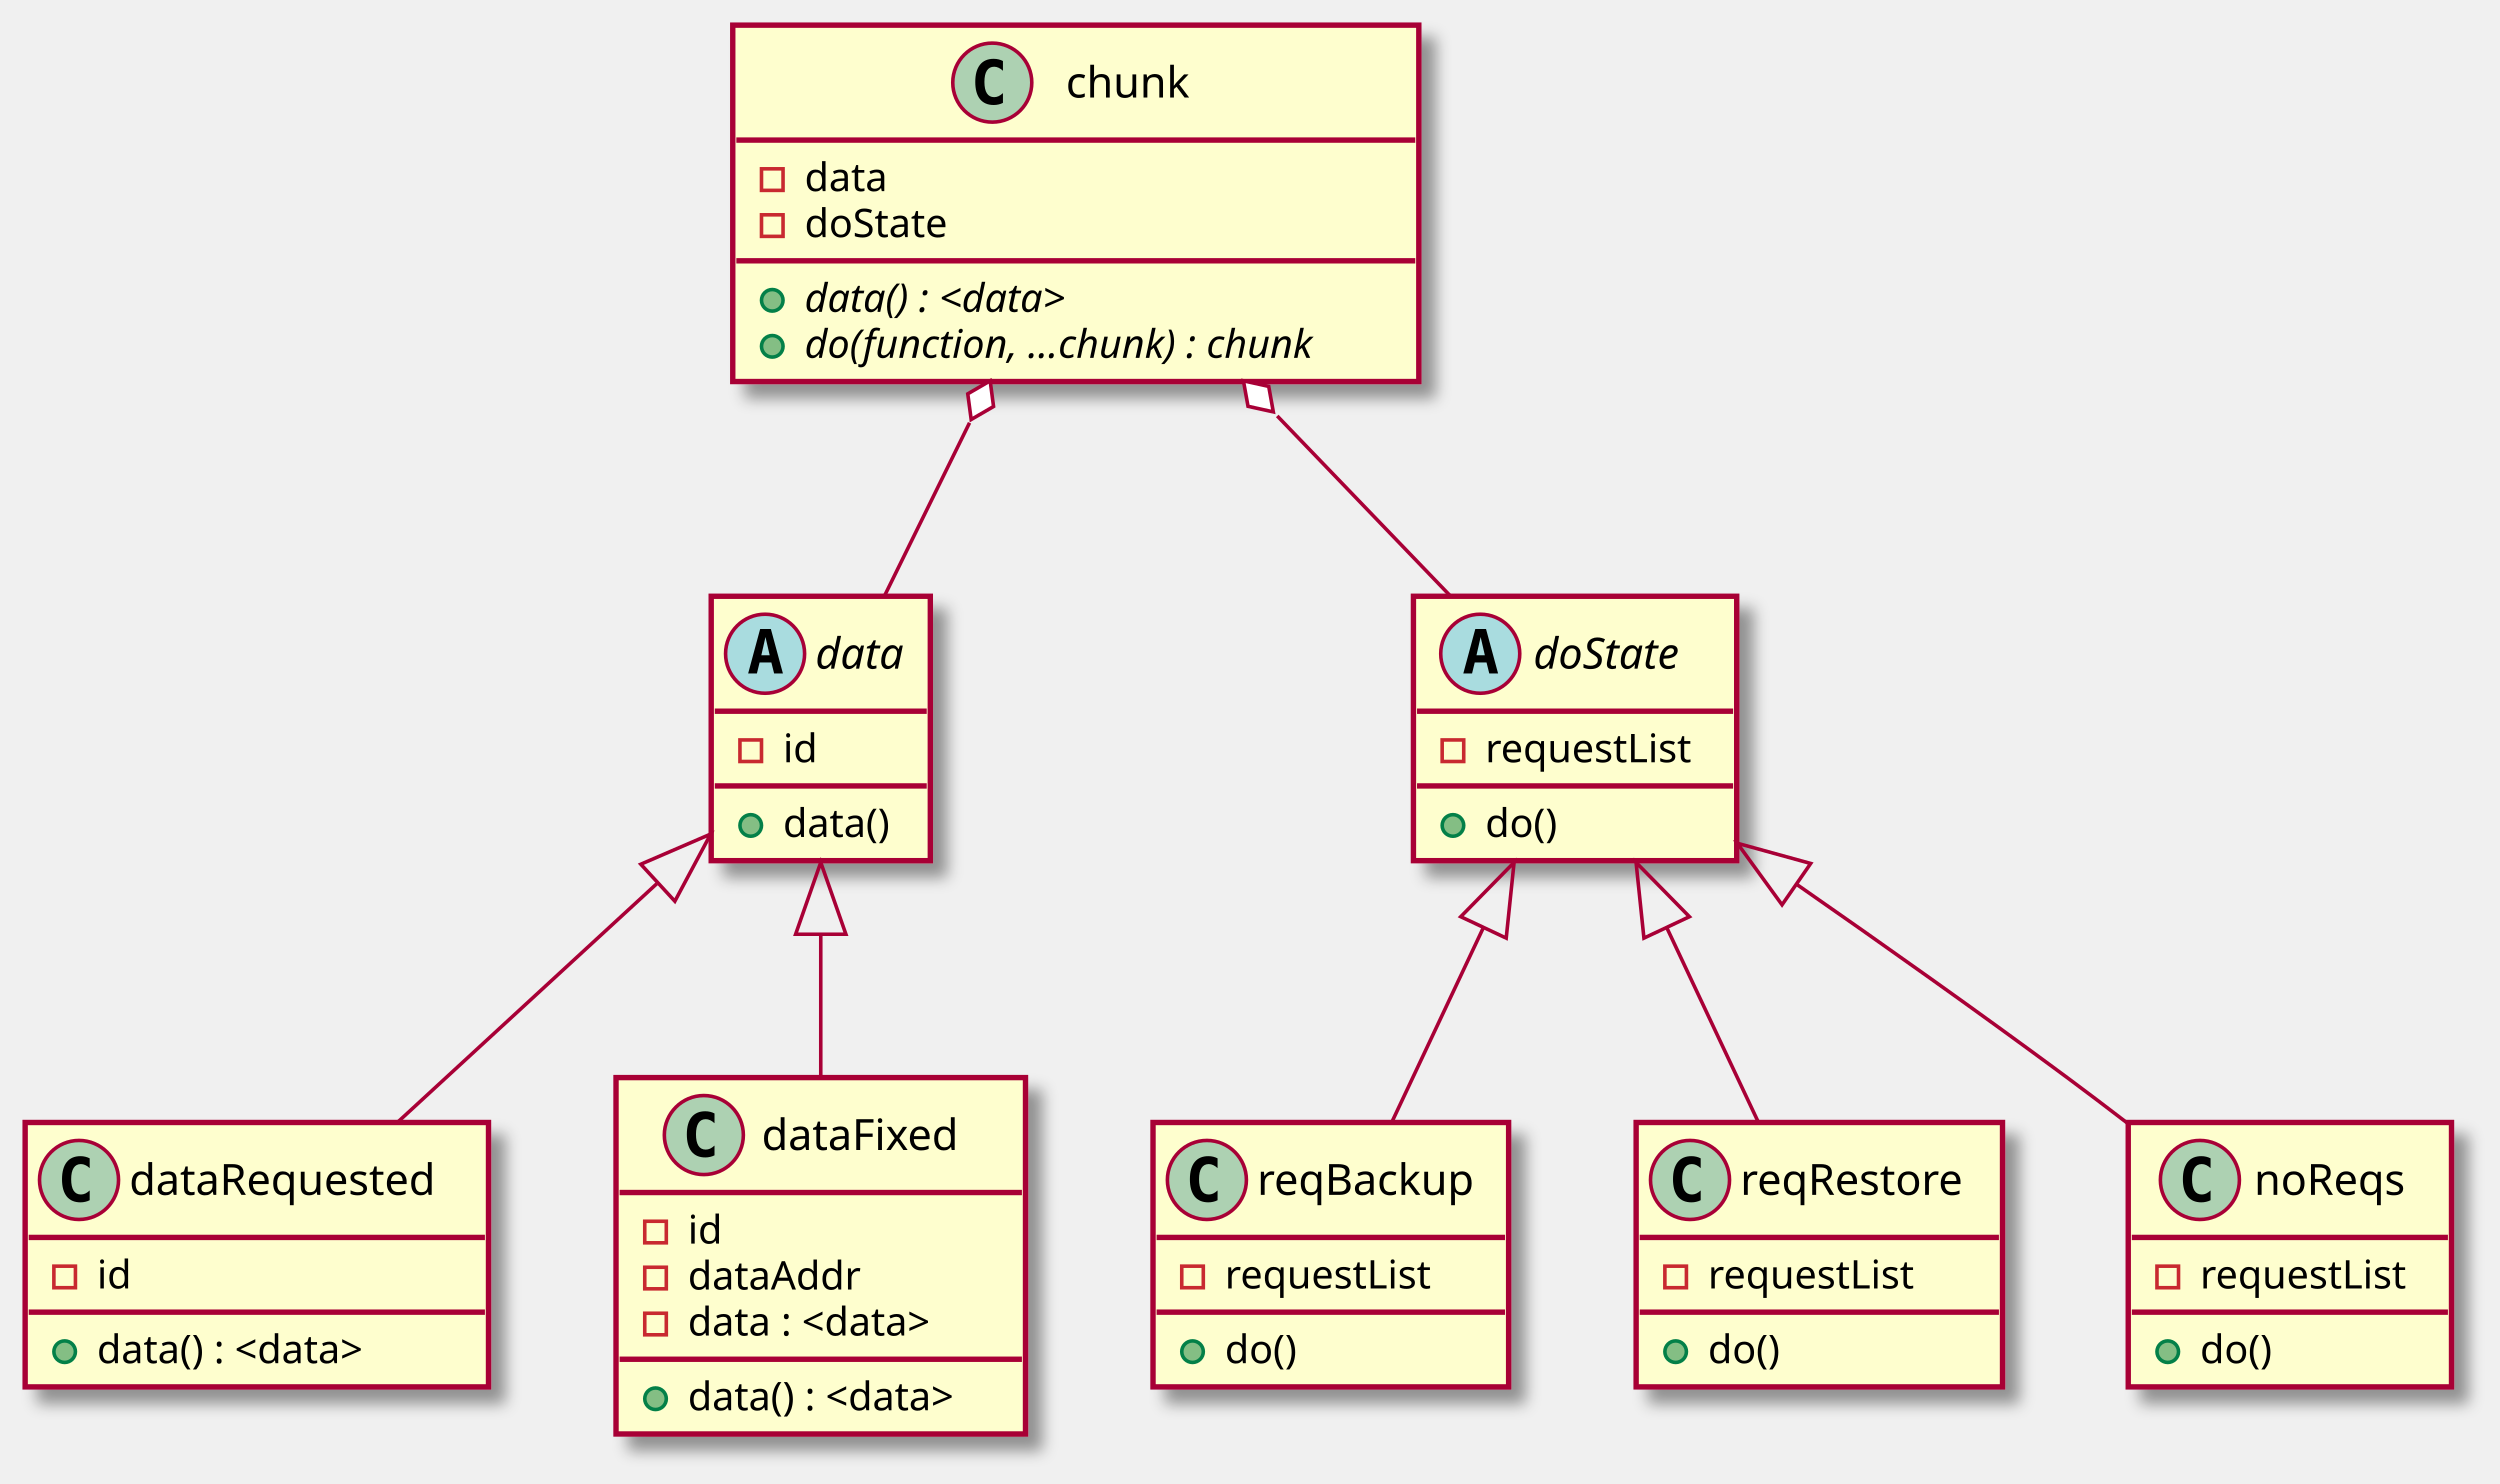
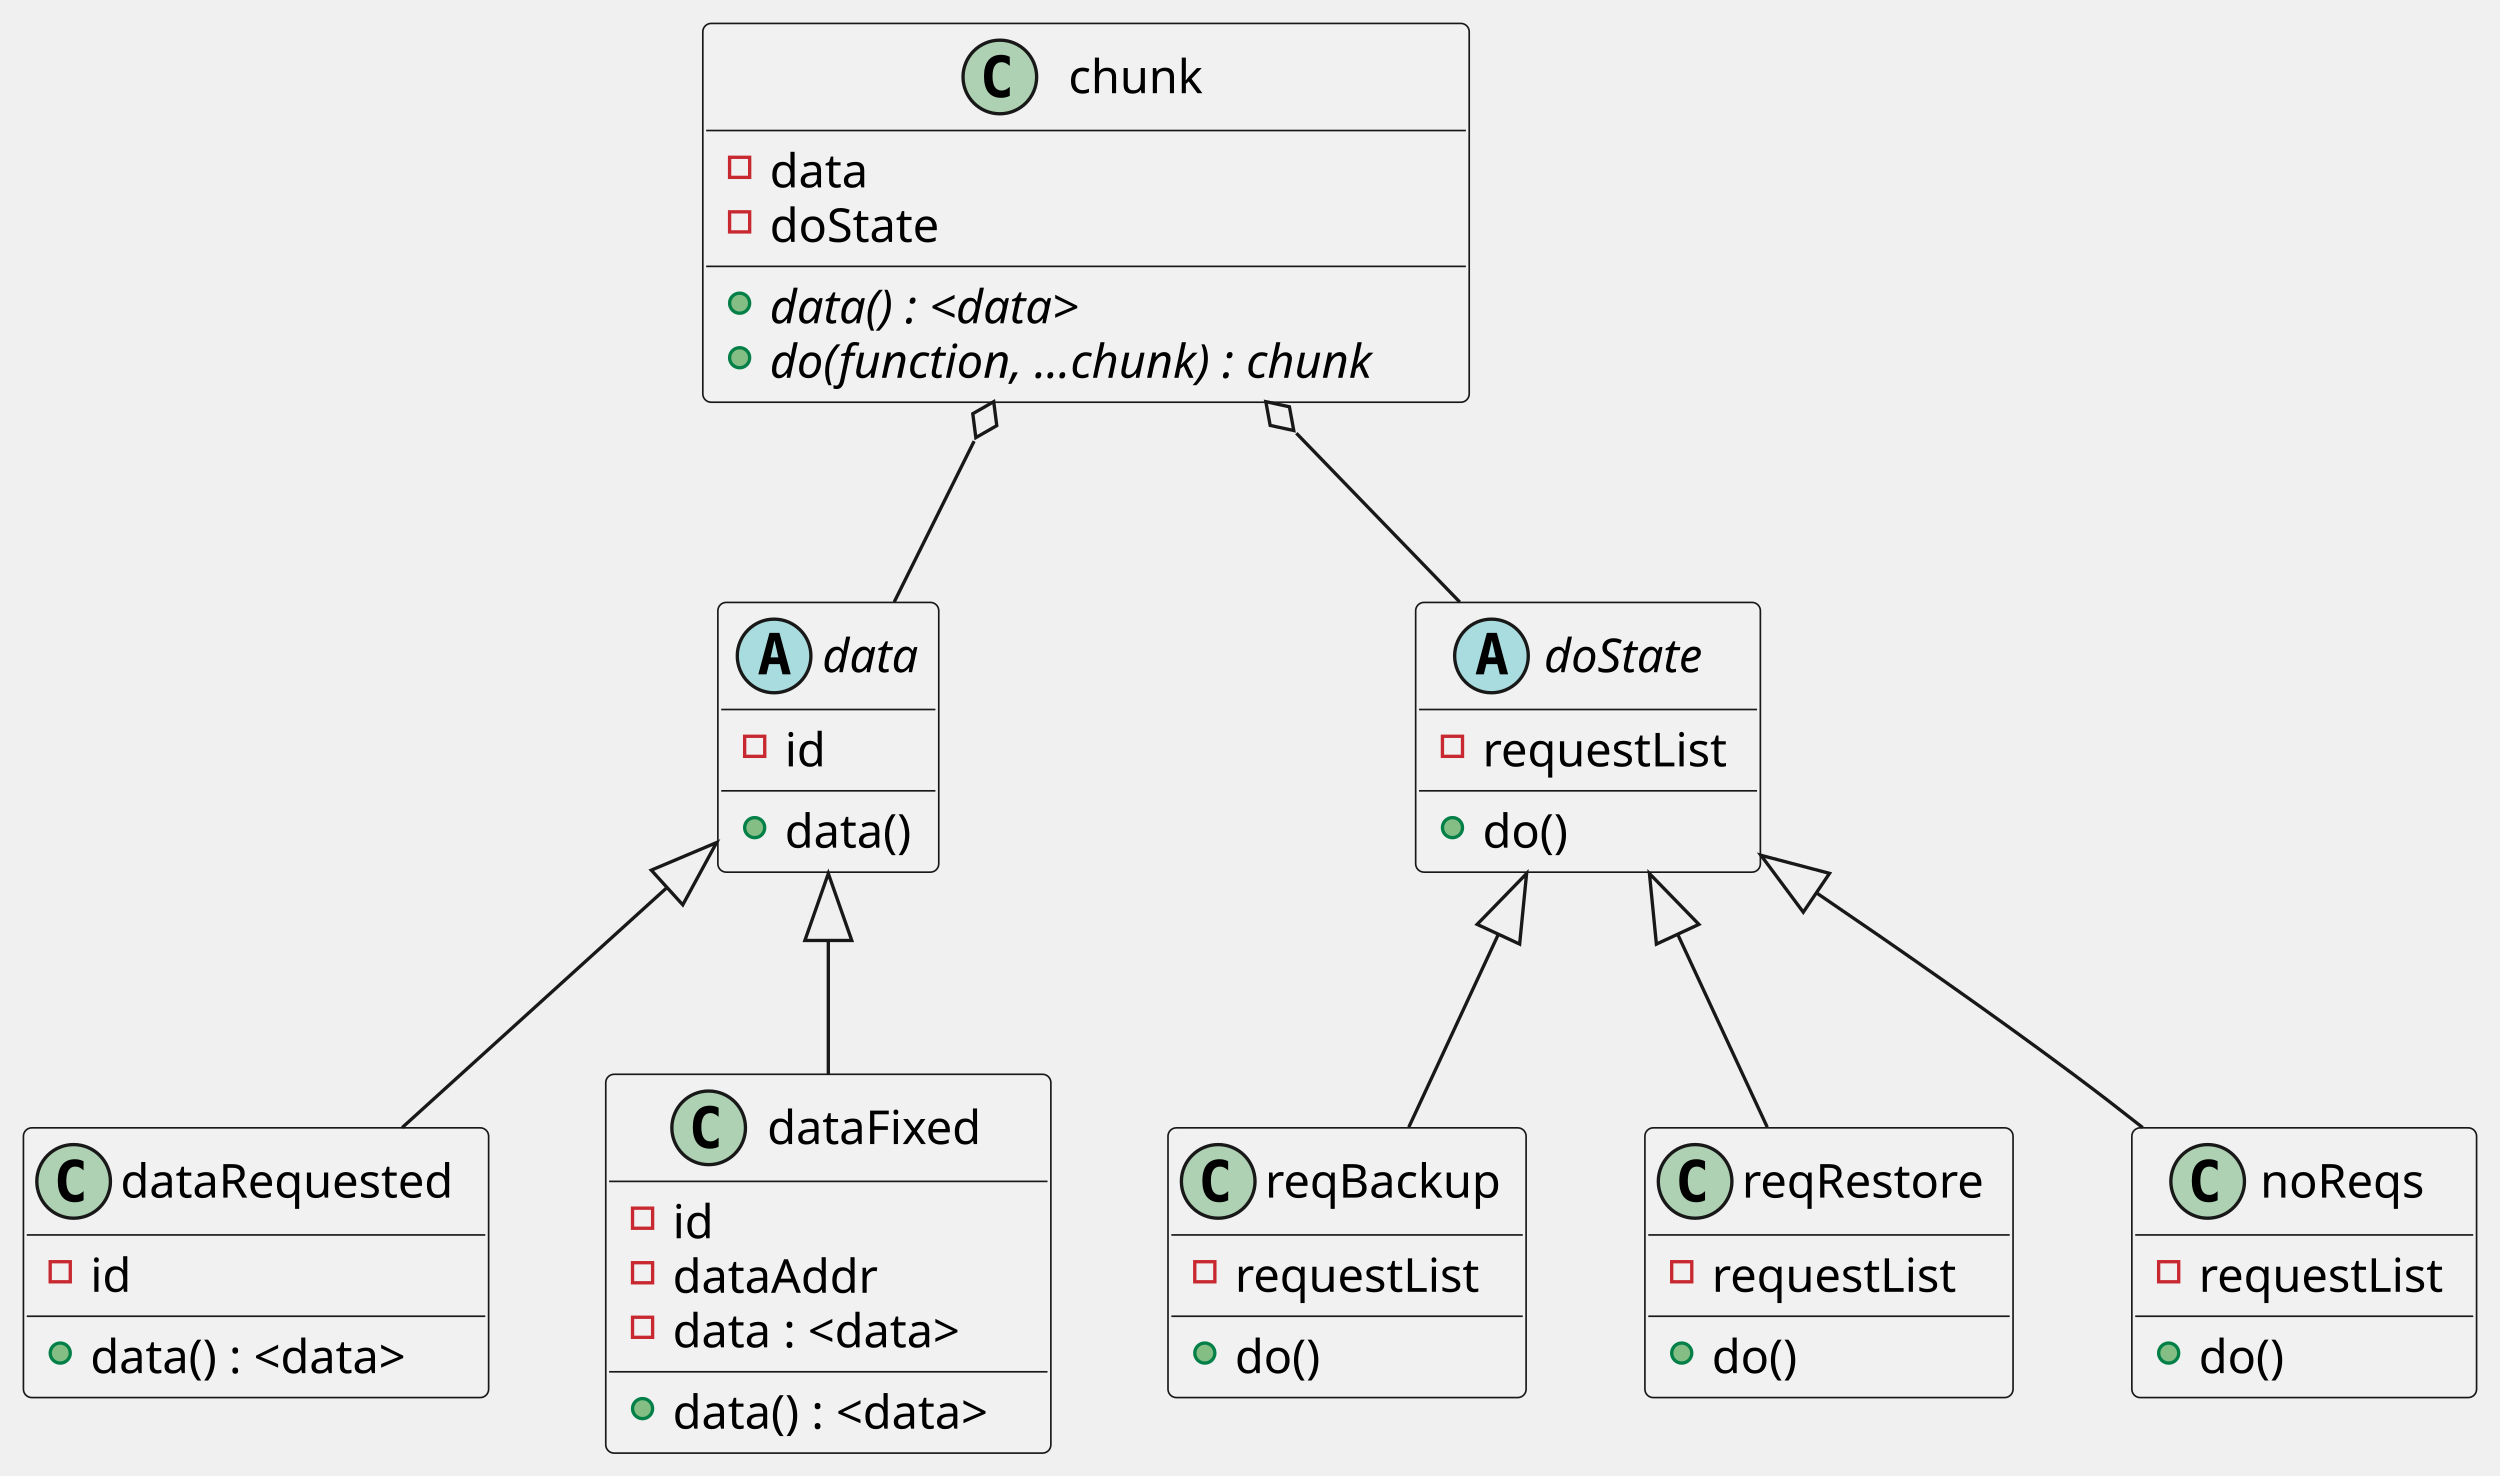
- <svg xmlns="http://www.w3.org/2000/svg" contentScriptType="application/ecmascript" contentStyleType="text/css" height="413px" preserveAspectRatio="none" style="width:696px;height:413px;background:#FFFFFF;" version="1.1" viewBox="0 0 696 413" width="696px" zoomAndPan="magnify">
-   <defs>
-     <filter height="300%" id="f1rv0yo1nof0r1" width="300%" x="-1" y="-1">
-       <feGaussianBlur result="blurOut" stdDeviation="2.0" />
-       <feColorMatrix in="blurOut" result="blurOut2" type="matrix" values="0 0 0 0 0 0 0 0 0 0 0 0 0 0 0 0 0 0 .4 0" />
-       <feOffset dx="4.0" dy="4.0" in="blurOut2" result="blurOut3" />
-       <feBlend in="SourceGraphic" in2="blurOut3" mode="normal" />
-     </filter>
-   </defs>
+ <svg xmlns="http://www.w3.org/2000/svg" contentStyleType="text/css" height="441px" preserveAspectRatio="none" style="width:747px;height:441px;background:#FFFFFF;" version="1.1" viewBox="0 0 747 441" width="747px" zoomAndPan="magnify">
+   <defs />
  <g>
-     <rect codeLine="2" fill="#FEFECE" filter="url(#f1rv0yo1nof0r1)" height="99.219" id="chunk" style="stroke:#A80036;stroke-width:1.5;" width="191" x="204" y="7" />
-     <ellipse cx="276.25" cy="23" fill="#ADD1B2" rx="11" ry="11" style="stroke:#A80036;stroke-width:1.0;" />
-     <path d="M279.219,28.641 Q278.641,28.938 278,29.078 Q277.359,29.234 276.656,29.234 Q274.156,29.234 272.828,27.594 Q271.516,25.938 271.516,22.812 Q271.516,19.688 272.828,18.031 Q274.156,16.375 276.656,16.375 Q277.359,16.375 278,16.531 Q278.656,16.688 279.219,16.984 L279.219,19.703 Q278.594,19.125 278,18.859 Q277.406,18.578 276.781,18.578 Q275.438,18.578 274.75,19.656 Q274.062,20.719 274.062,22.812 Q274.062,24.906 274.75,25.984 Q275.438,27.047 276.781,27.047 Q277.406,27.047 278,26.781 Q278.594,26.5 279.219,25.922 L279.219,28.641 Z " fill="#000000" />
-     <text fill="#000000" font-family="sans-serif" font-size="12" lengthAdjust="spacing" textLength="38" x="296.75" y="27.154">chunk</text>
-     <line style="stroke:#A80036;stroke-width:1.5;" x1="205" x2="394" y1="39" y2="39" />
-     <rect fill="none" height="6" style="stroke:#C82930;stroke-width:1.0;" width="6" x="212" y="47" />
-     <text fill="#000000" font-family="sans-serif" font-size="11" lengthAdjust="spacing" textLength="25" x="224" y="53.21">data</text>
-     <rect fill="none" height="6" style="stroke:#C82930;stroke-width:1.0;" width="6" x="212" y="59.805" />
-     <text fill="#000000" font-family="sans-serif" font-size="11" lengthAdjust="spacing" textLength="44" x="224" y="66.015">doState</text>
-     <line style="stroke:#A80036;stroke-width:1.5;" x1="205" x2="394" y1="72.609" y2="72.609" />
-     <ellipse cx="215" cy="83.609" fill="#84BE84" rx="3" ry="3" style="stroke:#038048;stroke-width:1.0;" />
-     <text fill="#000000" font-family="sans-serif" font-size="11" font-style="italic" lengthAdjust="spacing" textLength="88" x="224" y="86.82">data() : &lt;data&gt;</text>
-     <ellipse cx="215" cy="96.414" fill="#84BE84" rx="3" ry="3" style="stroke:#038048;stroke-width:1.0;" />
-     <text fill="#000000" font-family="sans-serif" font-size="11" font-style="italic" lengthAdjust="spacing" textLength="165" x="224" y="99.624">do(function, ...chunk) : chunk</text>
-     <rect codeLine="9" fill="#FEFECE" filter="url(#f1rv0yo1nof0r1)" height="73.609" id="data" style="stroke:#A80036;stroke-width:1.5;" width="61" x="198" y="166" />
-     <ellipse cx="213" cy="182" fill="#A9DCDF" rx="11" ry="11" style="stroke:#A80036;stroke-width:1.0;" />
-     <path d="M213.109,177.344 L211.953,182.422 L214.281,182.422 L213.109,177.344 Z M211.625,175.109 L214.609,175.109 L217.969,187.5 L215.516,187.5 L214.75,184.438 L211.469,184.438 L210.719,187.5 L208.281,187.5 L211.625,175.109 Z " fill="#000000" />
-     <text fill="#000000" font-family="sans-serif" font-size="12" font-style="italic" lengthAdjust="spacing" textLength="29" x="227" y="186.154">data</text>
-     <line style="stroke:#A80036;stroke-width:1.5;" x1="199" x2="258" y1="198" y2="198" />
-     <rect fill="none" height="6" style="stroke:#C82930;stroke-width:1.0;" width="6" x="206" y="206" />
-     <text fill="#000000" font-family="sans-serif" font-size="11" lengthAdjust="spacing" textLength="10" x="218" y="212.21">id</text>
-     <line style="stroke:#A80036;stroke-width:1.5;" x1="199" x2="258" y1="218.805" y2="218.805" />
-     <ellipse cx="209" cy="229.805" fill="#84BE84" rx="3" ry="3" style="stroke:#038048;stroke-width:1.0;" />
-     <text fill="#000000" font-family="sans-serif" font-size="11" lengthAdjust="spacing" textLength="33" x="218" y="233.015">data()</text>
-     <rect codeLine="14" fill="#FEFECE" filter="url(#f1rv0yo1nof0r1)" height="73.609" id="dataRequested" style="stroke:#A80036;stroke-width:1.5;" width="129" x="7" y="312.5" />
-     <ellipse cx="22" cy="328.5" fill="#ADD1B2" rx="11" ry="11" style="stroke:#A80036;stroke-width:1.0;" />
-     <path d="M24.969,334.141 Q24.391,334.438 23.75,334.578 Q23.109,334.734 22.406,334.734 Q19.906,334.734 18.578,333.094 Q17.266,331.438 17.266,328.312 Q17.266,325.188 18.578,323.531 Q19.906,321.875 22.406,321.875 Q23.109,321.875 23.75,322.031 Q24.406,322.188 24.969,322.484 L24.969,325.203 Q24.344,324.625 23.75,324.359 Q23.156,324.078 22.531,324.078 Q21.188,324.078 20.5,325.156 Q19.812,326.219 19.812,328.312 Q19.812,330.406 20.5,331.484 Q21.188,332.547 22.531,332.547 Q23.156,332.547 23.75,332.281 Q24.344,332 24.969,331.422 L24.969,334.141 Z " fill="#000000" />
-     <text fill="#000000" font-family="sans-serif" font-size="12" lengthAdjust="spacing" textLength="97" x="36" y="332.654">dataRequested</text>
-     <line style="stroke:#A80036;stroke-width:1.5;" x1="8" x2="135" y1="344.5" y2="344.5" />
-     <rect fill="none" height="6" style="stroke:#C82930;stroke-width:1.0;" width="6" x="15" y="352.5" />
-     <text fill="#000000" font-family="sans-serif" font-size="11" lengthAdjust="spacing" textLength="10" x="27" y="358.71">id</text>
-     <line style="stroke:#A80036;stroke-width:1.5;" x1="8" x2="135" y1="365.305" y2="365.305" />
-     <ellipse cx="18" cy="376.305" fill="#84BE84" rx="3" ry="3" style="stroke:#038048;stroke-width:1.0;" />
-     <text fill="#000000" font-family="sans-serif" font-size="11" lengthAdjust="spacing" textLength="88" x="27" y="379.515">data() : &lt;data&gt;</text>
-     <rect codeLine="19" fill="#FEFECE" filter="url(#f1rv0yo1nof0r1)" height="99.219" id="dataFixed" style="stroke:#A80036;stroke-width:1.5;" width="114" x="171.5" y="300" />
-     <ellipse cx="195.95" cy="316" fill="#ADD1B2" rx="11" ry="11" style="stroke:#A80036;stroke-width:1.0;" />
-     <path d="M198.919,321.641 Q198.341,321.938 197.7,322.078 Q197.059,322.234 196.356,322.234 Q193.856,322.234 192.528,320.594 Q191.216,318.938 191.216,315.812 Q191.216,312.688 192.528,311.031 Q193.856,309.375 196.356,309.375 Q197.059,309.375 197.7,309.531 Q198.356,309.688 198.919,309.984 L198.919,312.703 Q198.294,312.125 197.7,311.859 Q197.106,311.578 196.481,311.578 Q195.137,311.578 194.45,312.656 Q193.762,313.719 193.762,315.812 Q193.762,317.906 194.45,318.984 Q195.137,320.047 196.481,320.047 Q197.106,320.047 197.7,319.781 Q198.294,319.5 198.919,318.922 L198.919,321.641 Z " fill="#000000" />
-     <text fill="#000000" font-family="sans-serif" font-size="12" lengthAdjust="spacing" textLength="61" x="212.05" y="320.154">dataFixed</text>
-     <line style="stroke:#A80036;stroke-width:1.5;" x1="172.5" x2="284.5" y1="332" y2="332" />
-     <rect fill="none" height="6" style="stroke:#C82930;stroke-width:1.0;" width="6" x="179.5" y="340" />
-     <text fill="#000000" font-family="sans-serif" font-size="11" lengthAdjust="spacing" textLength="10" x="191.5" y="346.21">id</text>
-     <rect fill="none" height="6" style="stroke:#C82930;stroke-width:1.0;" width="6" x="179.5" y="352.805" />
-     <text fill="#000000" font-family="sans-serif" font-size="11" lengthAdjust="spacing" textLength="51" x="191.5" y="359.015">dataAddr</text>
-     <rect fill="none" height="6" style="stroke:#C82930;stroke-width:1.0;" width="6" x="179.5" y="365.609" />
-     <text fill="#000000" font-family="sans-serif" font-size="11" lengthAdjust="spacing" textLength="80" x="191.5" y="371.82">data : &lt;data&gt;</text>
-     <line style="stroke:#A80036;stroke-width:1.5;" x1="172.5" x2="284.5" y1="378.414" y2="378.414" />
-     <ellipse cx="182.5" cy="389.414" fill="#84BE84" rx="3" ry="3" style="stroke:#038048;stroke-width:1.0;" />
-     <text fill="#000000" font-family="sans-serif" font-size="11" lengthAdjust="spacing" textLength="88" x="191.5" y="392.625">data() : &lt;data&gt;</text>
-     <rect codeLine="27" fill="#FEFECE" filter="url(#f1rv0yo1nof0r1)" height="73.609" id="doState" style="stroke:#A80036;stroke-width:1.5;" width="90" x="393.5" y="166" />
-     <ellipse cx="412.1" cy="182" fill="#A9DCDF" rx="11" ry="11" style="stroke:#A80036;stroke-width:1.0;" />
-     <path d="M412.209,177.344 L411.053,182.422 L413.381,182.422 L412.209,177.344 Z M410.725,175.109 L413.709,175.109 L417.069,187.5 L414.616,187.5 L413.85,184.438 L410.569,184.438 L409.819,187.5 L407.381,187.5 L410.725,175.109 Z " fill="#000000" />
-     <text fill="#000000" font-family="sans-serif" font-size="12" font-style="italic" lengthAdjust="spacing" textLength="50" x="426.9" y="186.154">doState</text>
-     <line style="stroke:#A80036;stroke-width:1.5;" x1="394.5" x2="482.5" y1="198" y2="198" />
-     <rect fill="none" height="6" style="stroke:#C82930;stroke-width:1.0;" width="6" x="401.5" y="206" />
-     <text fill="#000000" font-family="sans-serif" font-size="11" lengthAdjust="spacing" textLength="64" x="413.5" y="212.21">requestList</text>
-     <line style="stroke:#A80036;stroke-width:1.5;" x1="394.5" x2="482.5" y1="218.805" y2="218.805" />
-     <ellipse cx="404.5" cy="229.805" fill="#84BE84" rx="3" ry="3" style="stroke:#038048;stroke-width:1.0;" />
-     <text fill="#000000" font-family="sans-serif" font-size="11" lengthAdjust="spacing" textLength="22" x="413.5" y="233.015">do()</text>
-     <rect codeLine="32" fill="#FEFECE" filter="url(#f1rv0yo1nof0r1)" height="73.609" id="reqBackup" style="stroke:#A80036;stroke-width:1.5;" width="99" x="321" y="312.5" />
-     <ellipse cx="336" cy="328.5" fill="#ADD1B2" rx="11" ry="11" style="stroke:#A80036;stroke-width:1.0;" />
-     <path d="M338.969,334.141 Q338.391,334.438 337.75,334.578 Q337.109,334.734 336.406,334.734 Q333.906,334.734 332.578,333.094 Q331.266,331.438 331.266,328.312 Q331.266,325.188 332.578,323.531 Q333.906,321.875 336.406,321.875 Q337.109,321.875 337.75,322.031 Q338.406,322.188 338.969,322.484 L338.969,325.203 Q338.344,324.625 337.75,324.359 Q337.156,324.078 336.531,324.078 Q335.188,324.078 334.5,325.156 Q333.812,326.219 333.812,328.312 Q333.812,330.406 334.5,331.484 Q335.188,332.547 336.531,332.547 Q337.156,332.547 337.75,332.281 Q338.344,332 338.969,331.422 L338.969,334.141 Z " fill="#000000" />
-     <text fill="#000000" font-family="sans-serif" font-size="12" lengthAdjust="spacing" textLength="67" x="350" y="332.654">reqBackup</text>
-     <line style="stroke:#A80036;stroke-width:1.5;" x1="322" x2="419" y1="344.5" y2="344.5" />
-     <rect fill="none" height="6" style="stroke:#C82930;stroke-width:1.0;" width="6" x="329" y="352.5" />
-     <text fill="#000000" font-family="sans-serif" font-size="11" lengthAdjust="spacing" textLength="64" x="341" y="358.71">requestList</text>
-     <line style="stroke:#A80036;stroke-width:1.5;" x1="322" x2="419" y1="365.305" y2="365.305" />
-     <ellipse cx="332" cy="376.305" fill="#84BE84" rx="3" ry="3" style="stroke:#038048;stroke-width:1.0;" />
-     <text fill="#000000" font-family="sans-serif" font-size="11" lengthAdjust="spacing" textLength="22" x="341" y="379.515">do()</text>
-     <rect codeLine="37" fill="#FEFECE" filter="url(#f1rv0yo1nof0r1)" height="73.609" id="reqRestore" style="stroke:#A80036;stroke-width:1.5;" width="102" x="455.5" y="312.5" />
-     <ellipse cx="470.5" cy="328.5" fill="#ADD1B2" rx="11" ry="11" style="stroke:#A80036;stroke-width:1.0;" />
-     <path d="M473.469,334.141 Q472.891,334.438 472.25,334.578 Q471.609,334.734 470.906,334.734 Q468.406,334.734 467.078,333.094 Q465.766,331.438 465.766,328.312 Q465.766,325.188 467.078,323.531 Q468.406,321.875 470.906,321.875 Q471.609,321.875 472.25,322.031 Q472.906,322.188 473.469,322.484 L473.469,325.203 Q472.844,324.625 472.25,324.359 Q471.656,324.078 471.031,324.078 Q469.688,324.078 469,325.156 Q468.312,326.219 468.312,328.312 Q468.312,330.406 469,331.484 Q469.688,332.547 471.031,332.547 Q471.656,332.547 472.25,332.281 Q472.844,332 473.469,331.422 L473.469,334.141 Z " fill="#000000" />
-     <text fill="#000000" font-family="sans-serif" font-size="12" lengthAdjust="spacing" textLength="70" x="484.5" y="332.654">reqRestore</text>
-     <line style="stroke:#A80036;stroke-width:1.5;" x1="456.5" x2="556.5" y1="344.5" y2="344.5" />
-     <rect fill="none" height="6" style="stroke:#C82930;stroke-width:1.0;" width="6" x="463.5" y="352.5" />
-     <text fill="#000000" font-family="sans-serif" font-size="11" lengthAdjust="spacing" textLength="64" x="475.5" y="358.71">requestList</text>
-     <line style="stroke:#A80036;stroke-width:1.5;" x1="456.5" x2="556.5" y1="365.305" y2="365.305" />
-     <ellipse cx="466.5" cy="376.305" fill="#84BE84" rx="3" ry="3" style="stroke:#038048;stroke-width:1.0;" />
-     <text fill="#000000" font-family="sans-serif" font-size="11" lengthAdjust="spacing" textLength="22" x="475.5" y="379.515">do()</text>
-     <rect codeLine="42" fill="#FEFECE" filter="url(#f1rv0yo1nof0r1)" height="73.609" id="noReqs" style="stroke:#A80036;stroke-width:1.5;" width="90" x="592.5" y="312.5" />
-     <ellipse cx="612.45" cy="328.5" fill="#ADD1B2" rx="11" ry="11" style="stroke:#A80036;stroke-width:1.0;" />
-     <path d="M615.419,334.141 Q614.841,334.438 614.2,334.578 Q613.559,334.734 612.856,334.734 Q610.356,334.734 609.028,333.094 Q607.716,331.438 607.716,328.312 Q607.716,325.188 609.028,323.531 Q610.356,321.875 612.856,321.875 Q613.559,321.875 614.2,322.031 Q614.856,322.188 615.419,322.484 L615.419,325.203 Q614.794,324.625 614.2,324.359 Q613.606,324.078 612.981,324.078 Q611.638,324.078 610.95,325.156 Q610.263,326.219 610.263,328.312 Q610.263,330.406 610.95,331.484 Q611.638,332.547 612.981,332.547 Q613.606,332.547 614.2,332.281 Q614.794,332 615.419,331.422 L615.419,334.141 Z " fill="#000000" />
-     <text fill="#000000" font-family="sans-serif" font-size="12" lengthAdjust="spacing" textLength="47" x="627.55" y="332.654">noReqs</text>
-     <line style="stroke:#A80036;stroke-width:1.5;" x1="593.5" x2="681.5" y1="344.5" y2="344.5" />
-     <rect fill="none" height="6" style="stroke:#C82930;stroke-width:1.0;" width="6" x="600.5" y="352.5" />
-     <text fill="#000000" font-family="sans-serif" font-size="11" lengthAdjust="spacing" textLength="64" x="612.5" y="358.71">requestList</text>
-     <line style="stroke:#A80036;stroke-width:1.5;" x1="593.5" x2="681.5" y1="365.305" y2="365.305" />
-     <ellipse cx="603.5" cy="376.305" fill="#84BE84" rx="3" ry="3" style="stroke:#038048;stroke-width:1.0;" />
-     <text fill="#000000" font-family="sans-serif" font-size="11" lengthAdjust="spacing" textLength="22" x="612.5" y="379.515">do()</text>
-     <path codeLine="47" d="M269.92,117.7 C261.9,134.02 253.47,151.17 246.33,165.72 " fill="none" id="chunk-backto-data" style="stroke:#A80036;stroke-width:1.0;" />
-     <polygon fill="#FFFFFF" points="275.66,106.02,269.426,109.644,270.373,116.792,276.607,113.169,275.66,106.02" style="stroke:#A80036;stroke-width:1.0;" />
-     <path codeLine="48" d="M355.58,115.8 C371.82,132.68 389.07,150.61 403.6,165.72 " fill="none" id="chunk-backto-doState" style="stroke:#A80036;stroke-width:1.0;" />
-     <polygon fill="#FFFFFF" points="346.17,106.02,347.447,113.117,354.489,114.668,353.212,107.571,346.17,106.02" style="stroke:#A80036;stroke-width:1.0;" />
-     <path codeLine="49" d="M412.88,258.45 C404.4,276.47 395.17,296.07 387.5,312.37 " fill="none" id="doState-backto-reqBackup" style="stroke:#A80036;stroke-width:1.0;" />
-     <polygon fill="none" points="406.67,255.21,421.52,240.09,419.33,261.17,406.67,255.21" style="stroke:#A80036;stroke-width:1.0;" />
-     <path codeLine="50" d="M500.23,246.23 C523.96,262.73 551.18,281.99 575.5,300 C580.99,304.07 586.7,308.4 592.34,312.73 " fill="none" id="doState-backto-noReqs" style="stroke:#A80036;stroke-width:1.0;" />
-     <polygon fill="none" points="496.12,251.9,483.66,234.76,504.09,240.39,496.12,251.9" style="stroke:#A80036;stroke-width:1.0;" />
-     <path codeLine="51" d="M464.12,258.45 C472.6,276.47 481.83,296.07 489.5,312.37 " fill="none" id="doState-backto-reqRestore" style="stroke:#A80036;stroke-width:1.0;" />
-     <polygon fill="none" points="457.67,261.17,455.48,240.09,470.33,255.21,457.67,261.17" style="stroke:#A80036;stroke-width:1.0;" />
-     <path codeLine="52" d="M228.5,260.35 C228.5,273.38 228.5,287.13 228.5,299.8 " fill="none" id="data-backto-dataFixed" style="stroke:#A80036;stroke-width:1.0;" />
-     <polygon fill="none" points="221.5,260.09,228.5,240.09,235.5,260.09,221.5,260.09" style="stroke:#A80036;stroke-width:1.0;" />
-     <path codeLine="53" d="M182.88,245.99 C160.02,267.03 132.62,292.25 110.72,312.4 " fill="none" id="data-backto-dataRequested" style="stroke:#A80036;stroke-width:1.0;" />
-     <polygon fill="none" points="178.4,240.6,197.86,232.2,187.88,250.9,178.4,240.6" style="stroke:#A80036;stroke-width:1.0;" />
+     <g id="elem_chunk">
+       <rect codeLine="2" fill="#F1F1F1" height="113.188" id="chunk" rx="2.5" ry="2.5" style="stroke:#181818;stroke-width:0.5;" width="229" x="210" y="7" />
+       <ellipse cx="298.75" cy="23" fill="#ADD1B2" rx="11" ry="11" style="stroke:#181818;stroke-width:1.0;" />
+       <path d="M301.719,28.641 Q301.141,28.938 300.5,29.078 Q299.859,29.234 299.156,29.234 Q296.656,29.234 295.328,27.594 Q294.016,25.938 294.016,22.812 Q294.016,19.688 295.328,18.031 Q296.656,16.375 299.156,16.375 Q299.859,16.375 300.5,16.531 Q301.156,16.688 301.719,16.984 L301.719,19.703 Q301.094,19.125 300.5,18.859 Q299.906,18.578 299.281,18.578 Q297.938,18.578 297.25,19.656 Q296.562,20.719 296.562,22.812 Q296.562,24.906 297.25,25.984 Q297.938,27.047 299.281,27.047 Q299.906,27.047 300.5,26.781 Q301.094,26.5 301.719,25.922 L301.719,28.641 Z " fill="#000000" />
+       <text fill="#000000" font-family="sans-serif" font-size="14" lengthAdjust="spacing" textLength="43" x="319.25" y="27.847">chunk</text>
+       <line style="stroke:#181818;stroke-width:0.5;" x1="211" x2="438" y1="39" y2="39" />
+       <rect fill="none" height="6" style="stroke:#C82930;stroke-width:1.0;" width="6" x="218" y="47" />
+       <text fill="#000000" font-family="sans-serif" font-size="14" lengthAdjust="spacing" textLength="30" x="230" y="55.995">data</text>
+       <rect fill="none" height="6" style="stroke:#C82930;stroke-width:1.0;" width="6" x="218" y="63.297" />
+       <text fill="#000000" font-family="sans-serif" font-size="14" lengthAdjust="spacing" textLength="54" x="230" y="72.292">doState</text>
+       <line style="stroke:#181818;stroke-width:0.5;" x1="211" x2="438" y1="79.594" y2="79.594" />
+       <ellipse cx="221" cy="90.594" fill="#84BE84" rx="3" ry="3" style="stroke:#038048;stroke-width:1.0;" />
+       <text fill="#000000" font-family="sans-serif" font-size="14" font-style="italic" lengthAdjust="spacing" textLength="107" x="230" y="96.589">data() : &lt;data&gt;</text>
+       <ellipse cx="221" cy="106.891" fill="#84BE84" rx="3" ry="3" style="stroke:#038048;stroke-width:1.0;" />
+       <text fill="#000000" font-family="sans-serif" font-size="14" font-style="italic" lengthAdjust="spacing" textLength="203" x="230" y="112.886">do(function, ...chunk) : chunk</text>
+     </g>
+     <g id="elem_data">
+       <rect codeLine="9" fill="#F1F1F1" height="80.594" id="data" rx="2.5" ry="2.5" style="stroke:#181818;stroke-width:0.5;" width="66" x="214.5" y="180" />
+       <ellipse cx="231.3" cy="196" fill="#A9DCDF" rx="11" ry="11" style="stroke:#181818;stroke-width:1.0;" />
+       <path d="M231.409,191.344 L230.253,196.422 L232.581,196.422 L231.409,191.344 Z M229.925,189.109 L232.909,189.109 L236.269,201.5 L233.816,201.5 L233.05,198.438 L229.769,198.438 L229.019,201.5 L226.581,201.5 L229.925,189.109 Z " fill="#000000" />
+       <text fill="#000000" font-family="sans-serif" font-size="14" font-style="italic" lengthAdjust="spacing" textLength="30" x="245.7" y="200.847">data</text>
+       <line style="stroke:#181818;stroke-width:0.5;" x1="215.5" x2="279.5" y1="212" y2="212" />
+       <rect fill="none" height="6" style="stroke:#C82930;stroke-width:1.0;" width="6" x="222.5" y="220" />
+       <text fill="#000000" font-family="sans-serif" font-size="14" lengthAdjust="spacing" textLength="12" x="234.5" y="228.995">id</text>
+       <line style="stroke:#181818;stroke-width:0.5;" x1="215.5" x2="279.5" y1="236.297" y2="236.297" />
+       <ellipse cx="225.5" cy="247.297" fill="#84BE84" rx="3" ry="3" style="stroke:#038048;stroke-width:1.0;" />
+       <text fill="#000000" font-family="sans-serif" font-size="14" lengthAdjust="spacing" textLength="40" x="234.5" y="253.292">data()</text>
+     </g>
+     <g id="elem_dataRequested">
+       <rect codeLine="14" fill="#F1F1F1" height="80.594" id="dataRequested" rx="2.5" ry="2.5" style="stroke:#181818;stroke-width:0.5;" width="139" x="7" y="337" />
+       <ellipse cx="22" cy="353" fill="#ADD1B2" rx="11" ry="11" style="stroke:#181818;stroke-width:1.0;" />
+       <path d="M24.969,358.641 Q24.391,358.938 23.75,359.078 Q23.109,359.234 22.406,359.234 Q19.906,359.234 18.578,357.594 Q17.266,355.938 17.266,352.812 Q17.266,349.688 18.578,348.031 Q19.906,346.375 22.406,346.375 Q23.109,346.375 23.75,346.531 Q24.406,346.688 24.969,346.984 L24.969,349.703 Q24.344,349.125 23.75,348.859 Q23.156,348.578 22.531,348.578 Q21.188,348.578 20.5,349.656 Q19.812,350.719 19.812,352.812 Q19.812,354.906 20.5,355.984 Q21.188,357.047 22.531,357.047 Q23.156,357.047 23.75,356.781 Q24.344,356.5 24.969,355.922 L24.969,358.641 Z " fill="#000000" />
+       <text fill="#000000" font-family="sans-serif" font-size="14" lengthAdjust="spacing" textLength="107" x="36" y="357.847">dataRequested</text>
+       <line style="stroke:#181818;stroke-width:0.5;" x1="8" x2="145" y1="369" y2="369" />
+       <rect fill="none" height="6" style="stroke:#C82930;stroke-width:1.0;" width="6" x="15" y="377" />
+       <text fill="#000000" font-family="sans-serif" font-size="14" lengthAdjust="spacing" textLength="12" x="27" y="385.995">id</text>
+       <line style="stroke:#181818;stroke-width:0.5;" x1="8" x2="145" y1="393.297" y2="393.297" />
+       <ellipse cx="18" cy="404.297" fill="#84BE84" rx="3" ry="3" style="stroke:#038048;stroke-width:1.0;" />
+       <text fill="#000000" font-family="sans-serif" font-size="14" lengthAdjust="spacing" textLength="107" x="27" y="410.292">data() : &lt;data&gt;</text>
+     </g>
+     <g id="elem_dataFixed">
+       <rect codeLine="19" fill="#F1F1F1" height="113.188" id="dataFixed" rx="2.5" ry="2.5" style="stroke:#181818;stroke-width:0.5;" width="133" x="181" y="321" />
+       <ellipse cx="211.75" cy="337" fill="#ADD1B2" rx="11" ry="11" style="stroke:#181818;stroke-width:1.0;" />
+       <path d="M214.719,342.641 Q214.141,342.938 213.5,343.078 Q212.859,343.234 212.156,343.234 Q209.656,343.234 208.328,341.594 Q207.016,339.938 207.016,336.812 Q207.016,333.688 208.328,332.031 Q209.656,330.375 212.156,330.375 Q212.859,330.375 213.5,330.531 Q214.156,330.688 214.719,330.984 L214.719,333.703 Q214.094,333.125 213.5,332.859 Q212.906,332.578 212.281,332.578 Q210.938,332.578 210.25,333.656 Q209.562,334.719 209.562,336.812 Q209.562,338.906 210.25,339.984 Q210.938,341.047 212.281,341.047 Q212.906,341.047 213.5,340.781 Q214.094,340.5 214.719,339.922 L214.719,342.641 Z " fill="#000000" />
+       <text fill="#000000" font-family="sans-serif" font-size="14" lengthAdjust="spacing" textLength="66" x="229.25" y="341.847">dataFixed</text>
+       <line style="stroke:#181818;stroke-width:0.5;" x1="182" x2="313" y1="353" y2="353" />
+       <rect fill="none" height="6" style="stroke:#C82930;stroke-width:1.0;" width="6" x="189" y="361" />
+       <text fill="#000000" font-family="sans-serif" font-size="14" lengthAdjust="spacing" textLength="12" x="201" y="369.995">id</text>
+       <rect fill="none" height="6" style="stroke:#C82930;stroke-width:1.0;" width="6" x="189" y="377.297" />
+       <text fill="#000000" font-family="sans-serif" font-size="14" lengthAdjust="spacing" textLength="62" x="201" y="386.292">dataAddr</text>
+       <rect fill="none" height="6" style="stroke:#C82930;stroke-width:1.0;" width="6" x="189" y="393.594" />
+       <text fill="#000000" font-family="sans-serif" font-size="14" lengthAdjust="spacing" textLength="97" x="201" y="402.589">data : &lt;data&gt;</text>
+       <line style="stroke:#181818;stroke-width:0.5;" x1="182" x2="313" y1="409.891" y2="409.891" />
+       <ellipse cx="192" cy="420.891" fill="#84BE84" rx="3" ry="3" style="stroke:#038048;stroke-width:1.0;" />
+       <text fill="#000000" font-family="sans-serif" font-size="14" lengthAdjust="spacing" textLength="107" x="201" y="426.886">data() : &lt;data&gt;</text>
+     </g>
+     <g id="elem_doState">
+       <rect codeLine="27" fill="#F1F1F1" height="80.594" id="doState" rx="2.5" ry="2.5" style="stroke:#181818;stroke-width:0.5;" width="103" x="423" y="180" />
+       <ellipse cx="445.65" cy="196" fill="#A9DCDF" rx="11" ry="11" style="stroke:#181818;stroke-width:1.0;" />
+       <path d="M445.759,191.344 L444.603,196.422 L446.931,196.422 L445.759,191.344 Z M444.275,189.109 L447.259,189.109 L450.619,201.5 L448.166,201.5 L447.4,198.438 L444.119,198.438 L443.369,201.5 L440.931,201.5 L444.275,189.109 Z " fill="#000000" />
+       <text fill="#000000" font-family="sans-serif" font-size="14" font-style="italic" lengthAdjust="spacing" textLength="54" x="461.35" y="200.847">doState</text>
+       <line style="stroke:#181818;stroke-width:0.5;" x1="424" x2="525" y1="212" y2="212" />
+       <rect fill="none" height="6" style="stroke:#C82930;stroke-width:1.0;" width="6" x="431" y="220" />
+       <text fill="#000000" font-family="sans-serif" font-size="14" lengthAdjust="spacing" textLength="77" x="443" y="228.995">requestList</text>
+       <line style="stroke:#181818;stroke-width:0.5;" x1="424" x2="525" y1="236.297" y2="236.297" />
+       <ellipse cx="434" cy="247.297" fill="#84BE84" rx="3" ry="3" style="stroke:#038048;stroke-width:1.0;" />
+       <text fill="#000000" font-family="sans-serif" font-size="14" lengthAdjust="spacing" textLength="28" x="443" y="253.292">do()</text>
+     </g>
+     <g id="elem_reqBackup">
+       <rect codeLine="32" fill="#F1F1F1" height="80.594" id="reqBackup" rx="2.5" ry="2.5" style="stroke:#181818;stroke-width:0.5;" width="107" x="349" y="337" />
+       <ellipse cx="364" cy="353" fill="#ADD1B2" rx="11" ry="11" style="stroke:#181818;stroke-width:1.0;" />
+       <path d="M366.969,358.641 Q366.391,358.938 365.75,359.078 Q365.109,359.234 364.406,359.234 Q361.906,359.234 360.578,357.594 Q359.266,355.938 359.266,352.812 Q359.266,349.688 360.578,348.031 Q361.906,346.375 364.406,346.375 Q365.109,346.375 365.75,346.531 Q366.406,346.688 366.969,346.984 L366.969,349.703 Q366.344,349.125 365.75,348.859 Q365.156,348.578 364.531,348.578 Q363.188,348.578 362.5,349.656 Q361.812,350.719 361.812,352.812 Q361.812,354.906 362.5,355.984 Q363.188,357.047 364.531,357.047 Q365.156,357.047 365.75,356.781 Q366.344,356.5 366.969,355.922 L366.969,358.641 Z " fill="#000000" />
+       <text fill="#000000" font-family="sans-serif" font-size="14" lengthAdjust="spacing" textLength="75" x="378" y="357.847">reqBackup</text>
+       <line style="stroke:#181818;stroke-width:0.5;" x1="350" x2="455" y1="369" y2="369" />
+       <rect fill="none" height="6" style="stroke:#C82930;stroke-width:1.0;" width="6" x="357" y="377" />
+       <text fill="#000000" font-family="sans-serif" font-size="14" lengthAdjust="spacing" textLength="77" x="369" y="385.995">requestList</text>
+       <line style="stroke:#181818;stroke-width:0.5;" x1="350" x2="455" y1="393.297" y2="393.297" />
+       <ellipse cx="360" cy="404.297" fill="#84BE84" rx="3" ry="3" style="stroke:#038048;stroke-width:1.0;" />
+       <text fill="#000000" font-family="sans-serif" font-size="14" lengthAdjust="spacing" textLength="28" x="369" y="410.292">do()</text>
+     </g>
+     <g id="elem_reqRestore">
+       <rect codeLine="37" fill="#F1F1F1" height="80.594" id="reqRestore" rx="2.5" ry="2.5" style="stroke:#181818;stroke-width:0.5;" width="110" x="491.5" y="337" />
+       <ellipse cx="506.5" cy="353" fill="#ADD1B2" rx="11" ry="11" style="stroke:#181818;stroke-width:1.0;" />
+       <path d="M509.469,358.641 Q508.891,358.938 508.25,359.078 Q507.609,359.234 506.906,359.234 Q504.406,359.234 503.078,357.594 Q501.766,355.938 501.766,352.812 Q501.766,349.688 503.078,348.031 Q504.406,346.375 506.906,346.375 Q507.609,346.375 508.25,346.531 Q508.906,346.688 509.469,346.984 L509.469,349.703 Q508.844,349.125 508.25,348.859 Q507.656,348.578 507.031,348.578 Q505.688,348.578 505,349.656 Q504.312,350.719 504.312,352.812 Q504.312,354.906 505,355.984 Q505.688,357.047 507.031,357.047 Q507.656,357.047 508.25,356.781 Q508.844,356.5 509.469,355.922 L509.469,358.641 Z " fill="#000000" />
+       <text fill="#000000" font-family="sans-serif" font-size="14" lengthAdjust="spacing" textLength="78" x="520.5" y="357.847">reqRestore</text>
+       <line style="stroke:#181818;stroke-width:0.5;" x1="492.5" x2="600.5" y1="369" y2="369" />
+       <rect fill="none" height="6" style="stroke:#C82930;stroke-width:1.0;" width="6" x="499.5" y="377" />
+       <text fill="#000000" font-family="sans-serif" font-size="14" lengthAdjust="spacing" textLength="77" x="511.5" y="385.995">requestList</text>
+       <line style="stroke:#181818;stroke-width:0.5;" x1="492.5" x2="600.5" y1="393.297" y2="393.297" />
+       <ellipse cx="502.5" cy="404.297" fill="#84BE84" rx="3" ry="3" style="stroke:#038048;stroke-width:1.0;" />
+       <text fill="#000000" font-family="sans-serif" font-size="14" lengthAdjust="spacing" textLength="28" x="511.5" y="410.292">do()</text>
+     </g>
+     <g id="elem_noReqs">
+       <rect codeLine="42" fill="#F1F1F1" height="80.594" id="noReqs" rx="2.5" ry="2.5" style="stroke:#181818;stroke-width:0.5;" width="103" x="637" y="337" />
+       <ellipse cx="659.65" cy="353" fill="#ADD1B2" rx="11" ry="11" style="stroke:#181818;stroke-width:1.0;" />
+       <path d="M662.619,358.641 Q662.041,358.938 661.4,359.078 Q660.759,359.234 660.056,359.234 Q657.556,359.234 656.228,357.594 Q654.916,355.938 654.916,352.812 Q654.916,349.688 656.228,348.031 Q657.556,346.375 660.056,346.375 Q660.759,346.375 661.4,346.531 Q662.056,346.688 662.619,346.984 L662.619,349.703 Q661.994,349.125 661.4,348.859 Q660.806,348.578 660.181,348.578 Q658.837,348.578 658.15,349.656 Q657.462,350.719 657.462,352.812 Q657.462,354.906 658.15,355.984 Q658.837,357.047 660.181,357.047 Q660.806,357.047 661.4,356.781 Q661.994,356.5 662.619,355.922 L662.619,358.641 Z " fill="#000000" />
+       <text fill="#000000" font-family="sans-serif" font-size="14" lengthAdjust="spacing" textLength="54" x="675.35" y="357.847">noReqs</text>
+       <line style="stroke:#181818;stroke-width:0.5;" x1="638" x2="739" y1="369" y2="369" />
+       <rect fill="none" height="6" style="stroke:#C82930;stroke-width:1.0;" width="6" x="645" y="377" />
+       <text fill="#000000" font-family="sans-serif" font-size="14" lengthAdjust="spacing" textLength="77" x="657" y="385.995">requestList</text>
+       <line style="stroke:#181818;stroke-width:0.5;" x1="638" x2="739" y1="393.297" y2="393.297" />
+       <ellipse cx="648" cy="404.297" fill="#84BE84" rx="3" ry="3" style="stroke:#038048;stroke-width:1.0;" />
+       <text fill="#000000" font-family="sans-serif" font-size="14" lengthAdjust="spacing" textLength="28" x="657" y="410.292">do()</text>
+     </g>
+     <g id="link_chunk_data">
+       <path codeLine="47" d="M291.06,131.82 C282.9,148.24 274.44,165.27 267.17,179.91 " fill="none" id="chunk-backto-data" style="stroke:#181818;stroke-width:1.0;" />
+       <polygon fill="none" points="296.92,120.02,290.668,123.613,291.58,130.766,297.832,127.173,296.92,120.02" style="stroke:#181818;stroke-width:1.0;" />
+     </g>
+     <g id="link_chunk_doState">
+       <path codeLine="48" d="M387.34,129.44 C403.93,146.58 421.33,164.56 436.19,179.91 " fill="none" id="chunk-backto-doState" style="stroke:#181818;stroke-width:1.0;" />
+       <polygon fill="none" points="378.23,120.02,379.529,127.113,386.576,128.643,385.277,121.549,378.23,120.02" style="stroke:#181818;stroke-width:1.0;" />
+     </g>
+     <g id="link_doState_reqBackup">
+       <path codeLine="49" d="M447.61,279.38 C438.73,298.51 429.05,319.34 420.95,336.79 " fill="none" id="doState-backto-reqBackup" style="stroke:#181818;stroke-width:1.0;" />
+       <polygon fill="none" points="441.37,276.2,456.15,261.01,454.07,282.1,441.37,276.2" style="stroke:#181818;stroke-width:1.0;" />
+     </g>
+     <g id="link_doState_noReqs">
+       <path codeLine="50" d="M542.92,266.89 C567.37,283.51 594.94,302.73 619.5,321 C626.29,326.05 633.34,331.48 640.23,336.92 " fill="none" id="doState-backto-noReqs" style="stroke:#181818;stroke-width:1.0;" />
+       <polygon fill="none" points="538.82,272.56,526.17,255.56,546.66,260.96,538.82,272.56" style="stroke:#181818;stroke-width:1.0;" />
+     </g>
+     <g id="link_doState_reqRestore">
+       <path codeLine="51" d="M501.39,279.38 C510.27,298.51 519.95,319.34 528.05,336.79 " fill="none" id="doState-backto-reqRestore" style="stroke:#181818;stroke-width:1.0;" />
+       <polygon fill="none" points="494.93,282.1,492.85,261.01,507.63,276.2,494.93,282.1" style="stroke:#181818;stroke-width:1.0;" />
+     </g>
+     <g id="link_data_dataFixed">
+       <path codeLine="52" d="M247.5,281.34 C247.5,294.38 247.5,308.12 247.5,320.98 " fill="none" id="data-backto-dataFixed" style="stroke:#181818;stroke-width:1.0;" />
+       <polygon fill="none" points="240.5,281.01,247.5,261.01,254.5,281.01,240.5,281.01" style="stroke:#181818;stroke-width:1.0;" />
+     </g>
+     <g id="link_data_dataRequested">
+       <path codeLine="53" d="M199.06,265.41 C174.24,287.9 144.26,315.08 120.17,336.92 " fill="none" id="data-backto-dataRequested" style="stroke:#181818;stroke-width:1.0;" />
+       <polygon fill="none" points="194.6,260,214.12,251.75,204.01,270.37,194.6,260" style="stroke:#181818;stroke-width:1.0;" />
+     </g>
  </g>
</svg>
